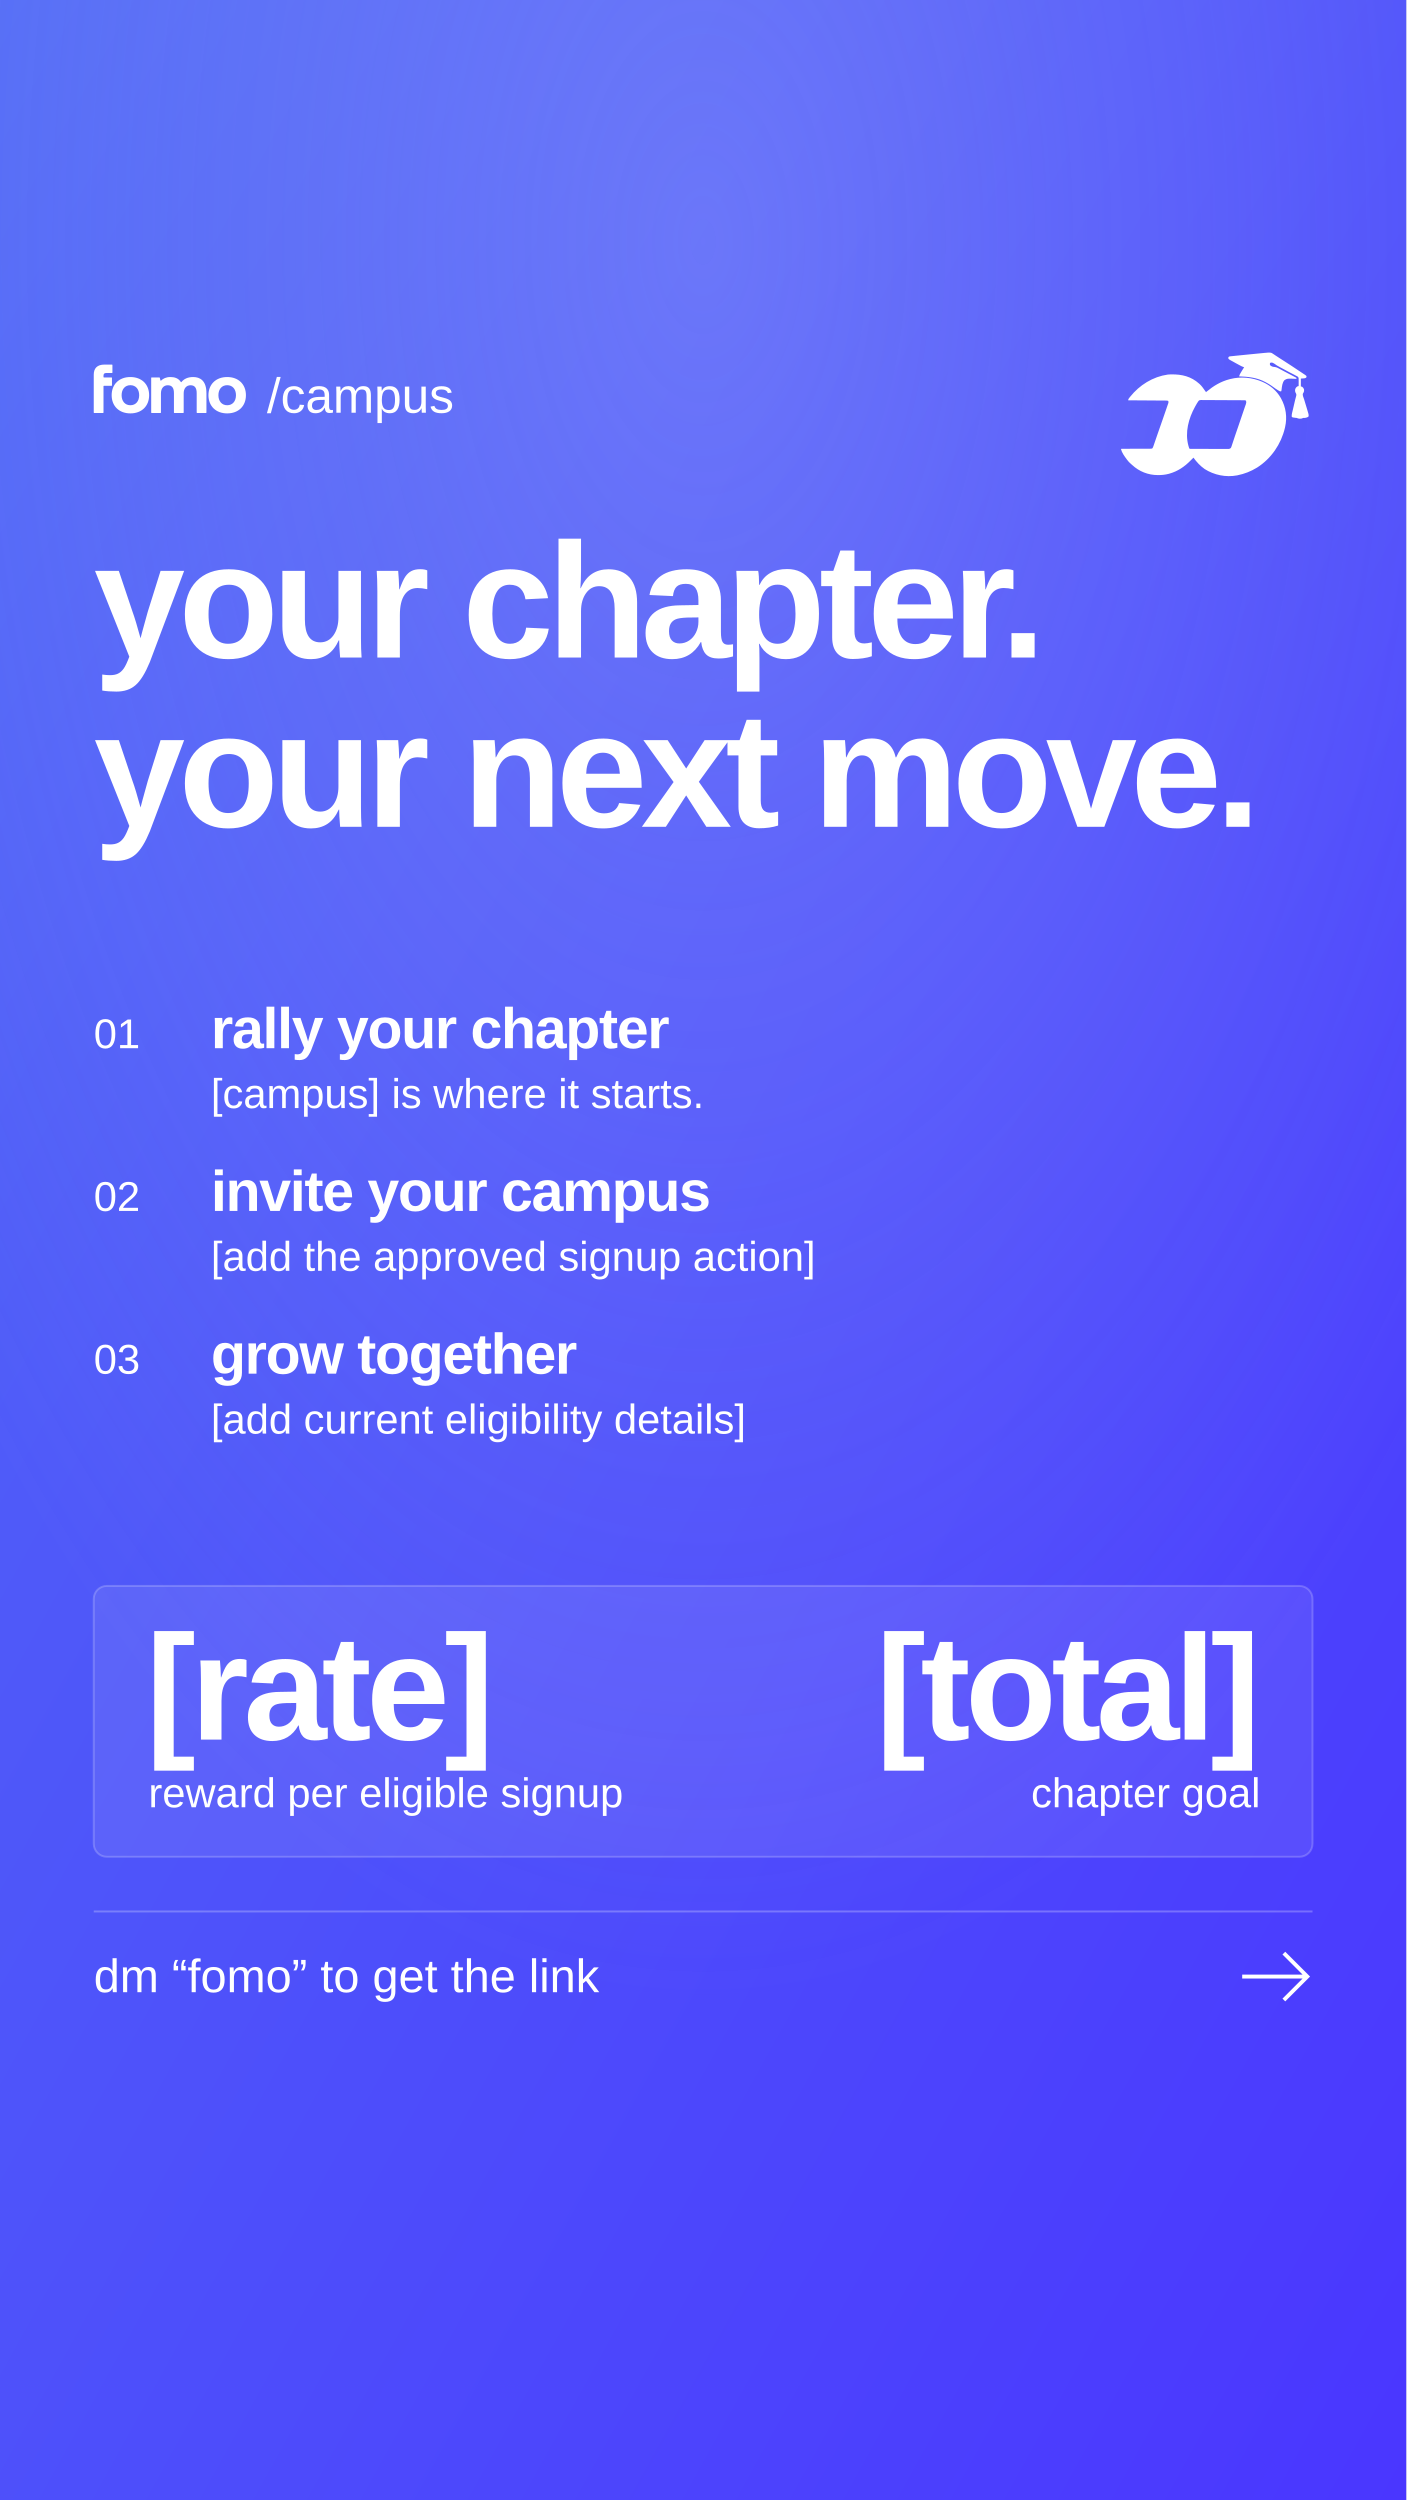
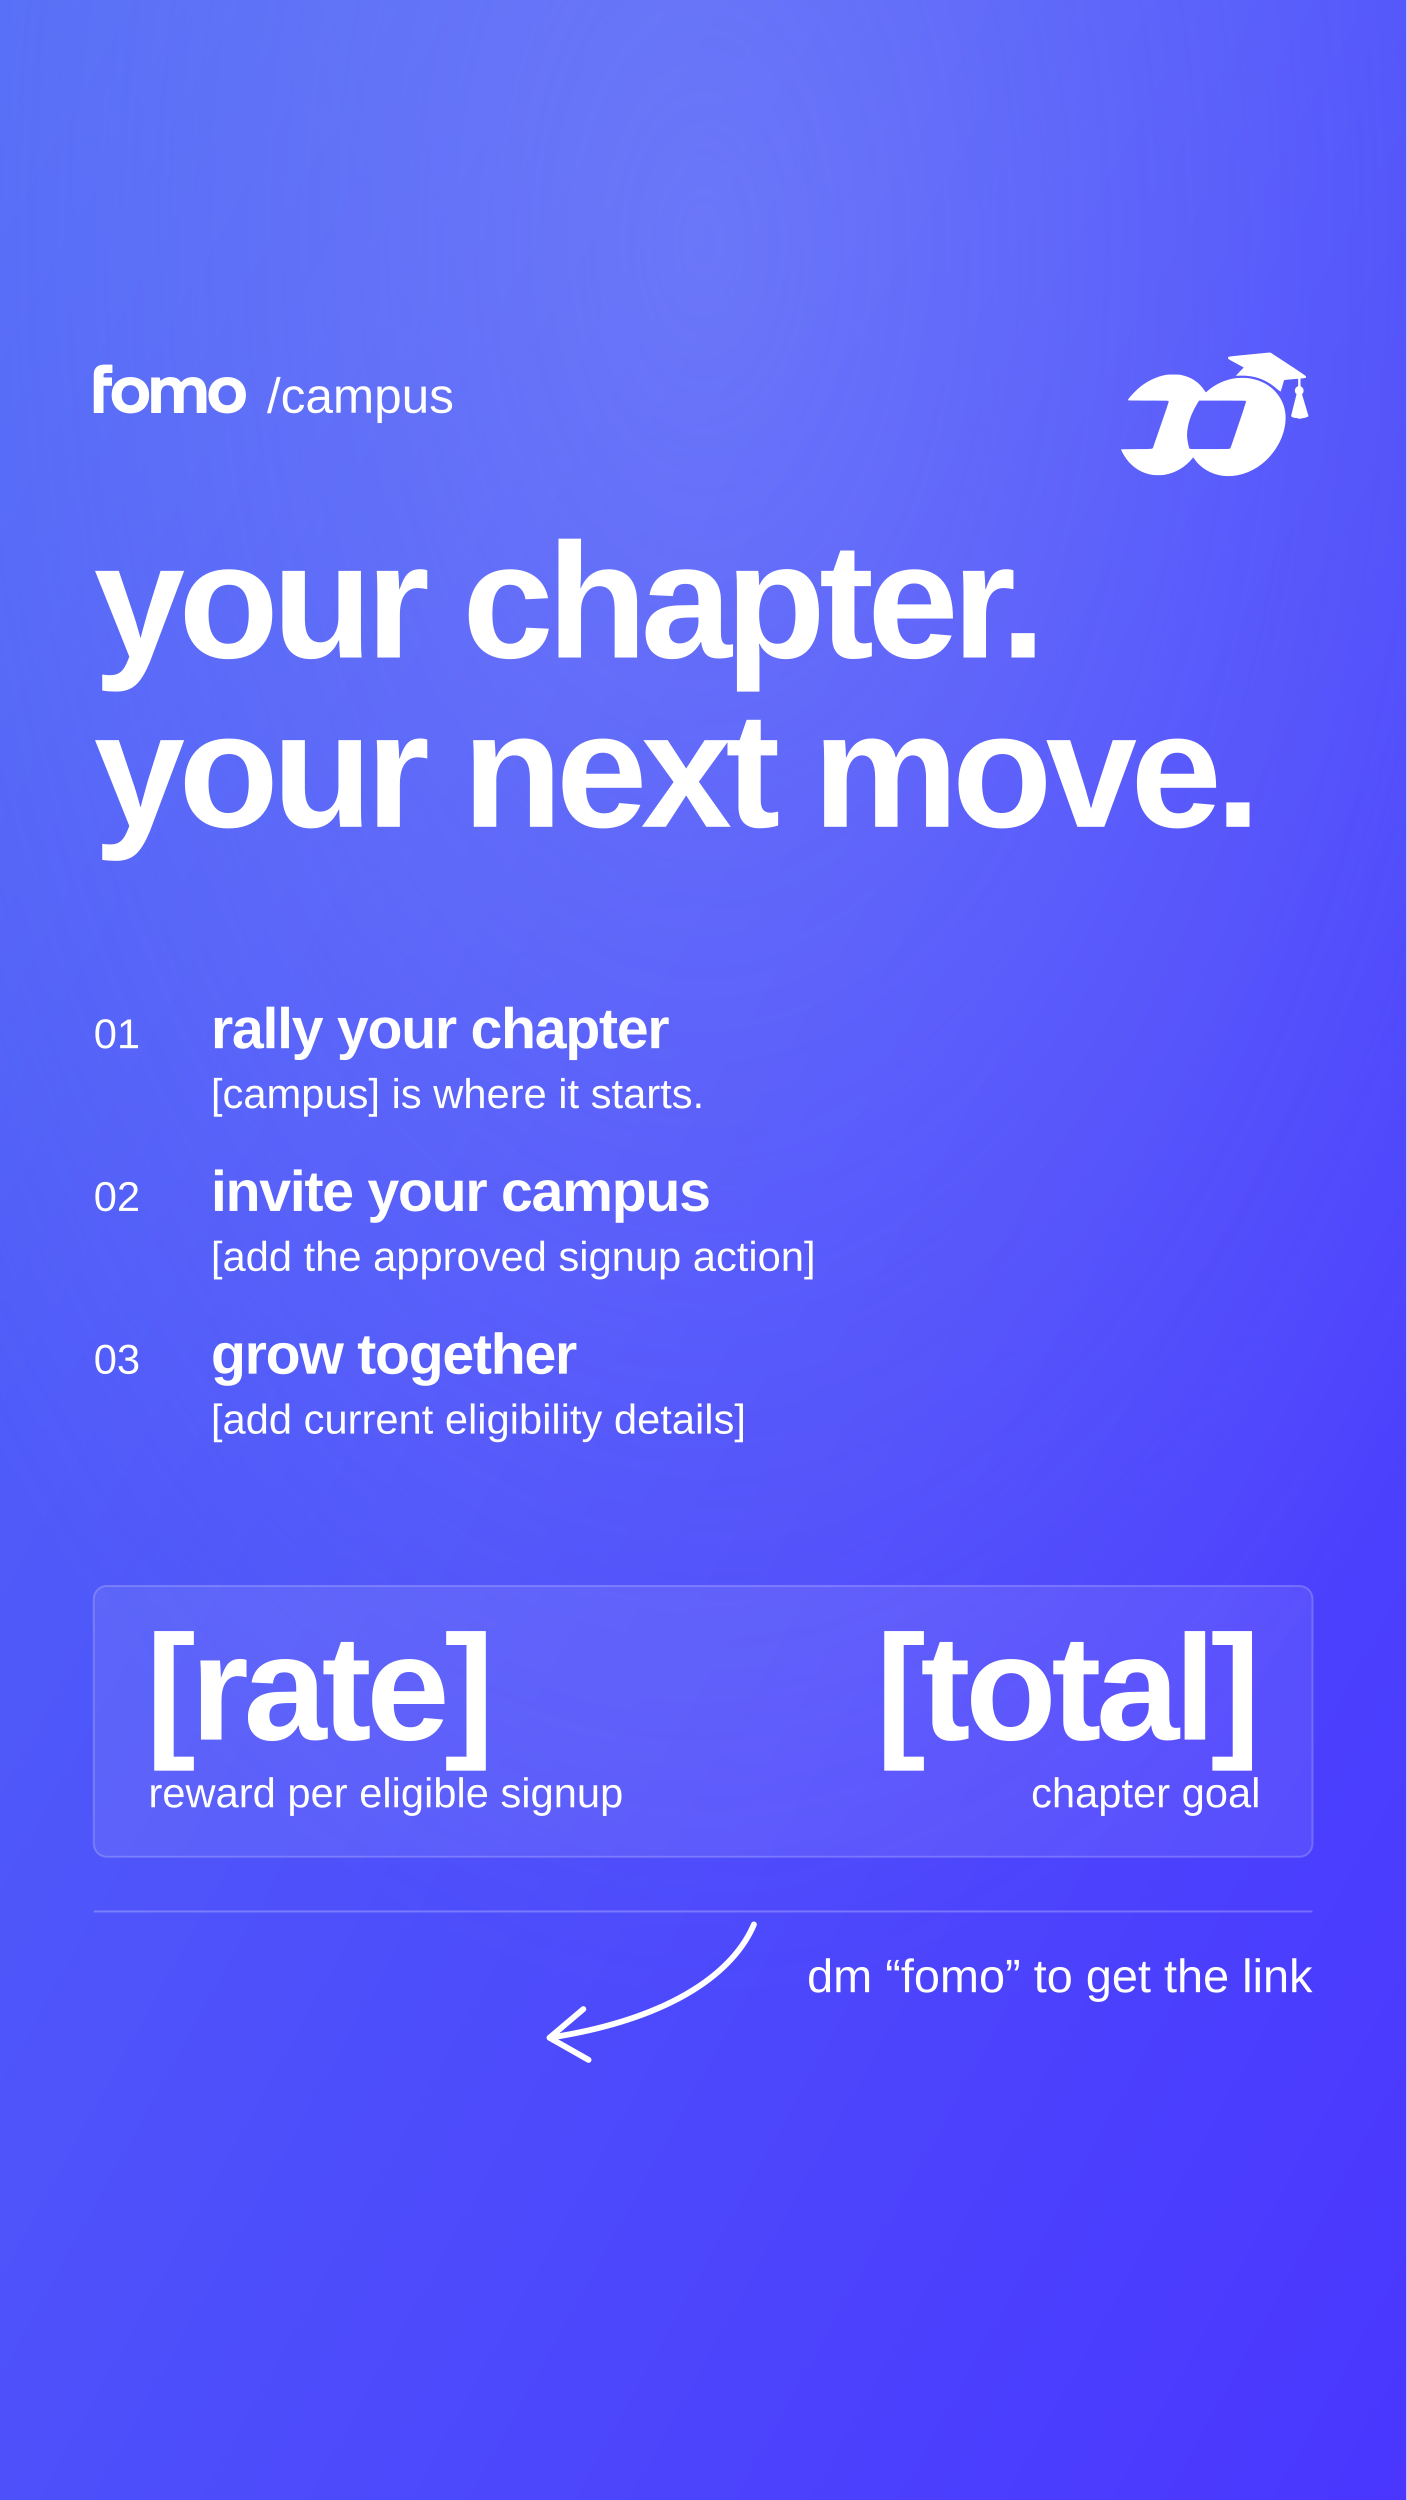
<svg xmlns="http://www.w3.org/2000/svg" xmlns:xlink="http://www.w3.org/1999/xlink" width="1080" height="1920" viewBox="0 0 1080 1920" role="img" aria-labelledby="title description">
  <defs>
    <style>text{font-family:Aeonik,Arial,sans-serif}</style>
    <symbol id="fomo-campus-mark" viewBox="0 0 620 415">
-       <g fill="currentColor" fill-rule="evenodd">
-         <path d="M0 0 C0.381 0.25 0.381 0.25 2.306 1.515 C3.878 2.55 5.442 3.598 6.998 4.657 C9.732 6.515 12.509 8.298 15.292 10.079 C17.399 11.43 19.495 12.796 21.59 14.164 C24.88 16.307 28.187 18.422 31.504 20.523 C49.106 31.686 66.441 43.242 83.757 54.843 C87.17 57.13 90.585 59.413 94.013 61.676 C94.574 62.047 95.136 62.418 95.714 62.8 C97.17 63.763 98.628 64.722 100.087 65.682 C102.25 67.187 102.25 67.187 104.25 69.188 C104.125 71.688 104.125 71.688 103.25 74.188 C99.92 76.466 96.412 76.605 92.5 76.812 C91.469 76.874 91.469 76.874 86.25 77.188 C86.25 85.438 86.25 93.688 86.25 102.188 C87.57 102.517 88.89 102.847 90.25 103.188 C93.186 105.388 95.078 107.671 96.25 111.188 C96.961 116.546 96.293 120.019 93.027 124.352 C90.708 129.829 95.015 138.1 96.688 143.375 C99.934 153.769 103.084 164.192 106.126 174.648 C106.582 176.211 107.043 177.773 107.508 179.334 C108.163 181.539 108.804 183.747 109.441 185.957 C109.64 186.614 109.838 187.272 110.043 187.949 C111.102 191.689 111.539 194.473 110.25 198.188 C104.979 201.712 99.412 202.434 93.25 202.188 C92.944 202.349 92.944 202.349 91.395 203.164 C88.732 204.435 86.752 204.454 83.812 204.438 C82.886 204.443 81.959 204.448 81.004 204.453 C78.072 204.17 75.954 203.315 73.25 202.188 C71.039 201.879 71.039 201.879 68.875 201.75 C59.926 200.789 59.926 200.789 57.25 198.188 C56.676 190.935 59.254 183.051 60.902 176.047 C61.166 174.91 61.428 173.773 61.691 172.635 C62.238 170.271 62.788 167.908 63.343 165.546 C64.049 162.533 64.748 159.518 65.444 156.502 C66.114 153.6 66.79 150.698 67.465 147.797 C67.589 147.259 67.589 147.259 68.219 144.539 C70.17 136.237 70.17 136.237 71.436 132.618 C72.439 129.624 72.221 128.175 71.25 125.188 C70.734 124.259 70.219 123.331 69.688 122.375 C67.648 117.853 67.231 113.939 68.977 109.227 C71.014 105.3 73.119 103.036 77.25 101.188 C77.91 101.188 78.57 101.188 79.25 101.188 C79.33 97.308 79.35 93.434 79.317 89.554 C79.314 88.237 79.327 86.92 79.356 85.603 C79.581 74.805 79.581 74.805 76.586 71.166 C74.22 69.539 71.868 68.365 69.25 67.188 C67.39 66.189 65.532 65.186 63.676 64.18 C62.166 63.406 60.657 62.632 59.143 61.865 C56.393 60.469 53.652 59.054 50.91 57.641 C50.353 57.354 49.796 57.067 49.223 56.772 C41.778 52.927 34.443 48.882 27.102 44.844 C24.172 43.233 21.236 41.643 18.273 40.094 C12.833 37.246 7.855 34.277 3.02 30.48 C-0.601 27.835 -4.037 26.039 -8.625 26.438 C-10.75 27.188 -10.75 27.188 -11.75 28.188 C-12.125 31 -12.125 31 -11.75 34.188 C-7.513 38.673 -2.735 40.104 3.273 40.398 C9.259 41.042 13.924 43.743 19.125 46.625 C20.657 47.45 22.189 48.275 23.722 49.099 C25.262 49.929 26.798 50.767 28.334 51.605 C31.714 53.44 35.119 55.223 38.531 56.998 C41.6 58.598 44.657 60.22 47.714 61.844 C50.058 63.086 52.407 64.318 54.756 65.549 C57.322 66.898 59.879 68.263 62.438 69.625 C62.925 69.879 62.925 69.879 65.395 71.166 C66.289 71.646 67.184 72.126 68.105 72.621 C68.906 73.044 69.707 73.468 70.532 73.904 C71.099 74.328 71.666 74.751 72.25 75.188 C72.25 76.177 72.25 77.168 72.25 78.188 C71.151 78.125 70.052 78.063 68.92 77.999 C43.085 76.883 43.085 76.883 34.25 82.188 C27.439 89.664 26.212 102.172 25.144 111.841 C24.906 113.925 24.906 113.925 24.25 117.188 C21.25 118.188 21.25 118.188 18.527 116.992 C17.406 116.363 16.294 115.718 15.188 115.062 C14.58 114.71 13.972 114.357 13.346 113.994 C8.089 110.861 3.173 107.315 -1.75 103.688 C-9.148 98.237 -16.625 93.466 -24.75 89.188 C-25.316 88.881 -25.883 88.575 -26.466 88.259 C-52.526 74.198 -80.598 71.188 -109.75 70.188 C-108.162 64.183 -104.98 59.26 -101.75 54 C-101.203 53.098 -100.657 52.197 -100.094 51.268 C-95.861 44.3 -95.861 44.3 -93.75 41.188 C-94.612 40.923 -95.473 40.659 -96.361 40.387 C-99.744 39.256 -102.842 37.695 -105.969 35.992 C-106.545 35.683 -107.121 35.375 -107.714 35.056 C-109.562 34.063 -111.406 33.063 -113.25 32.062 C-114.516 31.379 -115.782 30.696 -117.048 30.013 C-123.518 26.517 -129.979 23.004 -136.375 19.375 C-136.646 19.222 -136.646 19.222 -138.018 18.447 C-140.228 17.172 -141.932 16.005 -143.75 14.188 C-144 11.688 -144 11.688 -143.75 9.188 C-141.368 6.806 -140.56 6.841 -137.29 6.505 C-136.35 6.404 -135.41 6.303 -134.442 6.199 C-133.924 6.148 -133.924 6.148 -131.301 5.891 C-130.209 5.776 -129.117 5.662 -127.991 5.545 C-124.98 5.23 -121.968 4.927 -118.955 4.627 C-116.426 4.374 -113.899 4.115 -111.371 3.855 C-103.213 3.02 -95.052 2.208 -86.891 1.4 C-84.737 1.186 -82.584 0.972 -80.43 0.757 C-71.143 -0.17 -61.855 -1.084 -52.566 -1.986 C-50.513 -2.186 -48.46 -2.388 -46.408 -2.591 C-43.148 -2.912 -39.887 -3.226 -36.627 -3.536 C-34.875 -3.703 -33.123 -3.877 -31.372 -4.051 C-8.751 -6.169 -8.751 -6.169 0 0 Z " fill="currentColor" transform="translate(496.75,16.8125)" id="graduation-cap" />
-         <path d="M0 0 C0.334 -0.005 0.334 -0.005 2.026 -0.03 C35.306 -0.419 64.488 6.477 89.801 29.238 C90.184 29.581 90.184 29.581 92.125 31.312 C98.284 37.128 102.994 43.789 107.761 50.741 C109.059 52.61 110.417 54.431 111.801 56.238 C112.456 55.693 113.11 55.148 113.785 54.586 C135.692 36.436 158.906 22.309 186.801 15.238 C187.536 15.044 188.272 14.849 189.029 14.648 C222.008 6.26 258.766 9.745 289.801 23.238 C290.489 23.536 291.178 23.833 291.887 24.14 C315.49 34.578 335.991 51.705 348.801 74.238 C349.161 74.872 349.521 75.506 349.893 76.159 C365.526 104.281 369.958 135.83 362.801 167.238 C362.629 167.999 362.458 168.76 362.281 169.544 C350.348 221.049 318.521 267.61 273.594 295.941 C254.204 307.791 234.057 315.773 211.801 320.238 C211.502 320.298 211.502 320.298 209.992 320.602 C174.894 327.278 137.487 319.563 107.488 300.426 C93.103 290.303 82.155 278.326 71.801 264.238 C68.857 267.165 65.943 270.117 63.051 273.094 C43.793 292.806 22.475 307.371 -4.262 314.988 C-4.609 315.088 -4.609 315.088 -6.369 315.591 C-17.371 318.551 -28.393 319.631 -39.762 319.613 C-40.365 319.613 -40.969 319.612 -41.591 319.612 C-72.15 319.486 -100.351 308.257 -122.715 287.512 C-124.06 286.281 -125.416 285.061 -126.829 283.909 C-131.425 280.147 -135.019 276.047 -138.574 271.301 C-138.854 270.931 -138.854 270.931 -140.267 269.058 C-147.312 259.582 -155.16 248.829 -158.199 237.238 C-157.199 236.238 -157.199 236.238 -155.554 236.114 C-155.195 236.114 -155.195 236.114 -153.379 236.114 C-152.557 236.111 -151.735 236.109 -150.889 236.106 C-149.981 236.108 -149.073 236.11 -148.137 236.112 C-147.662 236.111 -147.662 236.111 -145.255 236.107 C-143.182 236.103 -141.109 236.101 -139.036 236.1 C-134.637 236.097 -130.239 236.075 -125.84 236.055 C-117.64 236.017 -109.441 235.985 -101.241 235.988 C-95.547 235.99 -89.853 235.965 -84.159 235.926 C-81.984 235.915 -79.81 235.914 -77.635 235.922 C-74.596 235.931 -71.559 235.91 -68.52 235.882 C-67.616 235.892 -66.712 235.902 -65.781 235.913 C-63.48 235.874 -61.431 235.795 -59.199 235.238 C-57.222 232.975 -57.222 232.975 -56.199 230.238 C-56.049 229.877 -56.049 229.877 -55.287 228.046 C-55.034 227.307 -54.781 226.568 -54.52 225.807 C-54.225 224.954 -53.929 224.101 -53.625 223.222 C-53.313 222.303 -53.001 221.384 -52.68 220.438 C-52.345 219.467 -52.01 218.496 -51.665 217.495 C-50.567 214.307 -49.477 211.116 -48.387 207.926 C-47.618 205.689 -46.848 203.452 -46.078 201.216 C-45.688 200.085 -45.299 198.955 -44.91 197.824 C-44.717 197.263 -44.523 196.703 -44.324 196.125 C-43.737 194.417 -43.149 192.708 -42.562 191 C-39.445 181.928 -36.273 172.877 -33.085 163.829 C-30.438 156.305 -27.818 148.772 -25.199 141.238 C-25.01 140.693 -25.01 140.693 -24.05 137.935 C-21.733 131.275 -19.426 124.611 -17.137 117.941 C-16.101 114.925 -15.062 111.911 -14.015 108.9 C-12.847 105.543 -11.696 102.18 -10.547 98.816 C-10.192 97.805 -9.838 96.793 -9.473 95.751 C-9.315 95.284 -9.315 95.284 -8.516 92.923 C-8.236 92.111 -7.956 91.299 -7.668 90.462 C-7.144 87.979 -7.261 86.586 -8.199 84.238 C-10.694 82.991 -12.393 83.1 -15.185 83.08 C-16.24 83.07 -17.294 83.06 -18.381 83.05 C-19.554 83.044 -20.727 83.039 -21.901 83.033 C-23.133 83.023 -24.364 83.013 -25.596 83.003 C-28.945 82.976 -32.294 82.955 -35.643 82.935 C-39.141 82.913 -42.639 82.886 -46.137 82.859 C-52.764 82.809 -59.39 82.764 -66.016 82.721 C-73.559 82.672 -81.102 82.617 -88.645 82.561 C-104.163 82.447 -119.681 82.341 -135.199 82.238 C-135.199 78.256 -133.316 76.355 -130.949 73.363 C-130.725 73.077 -130.725 73.077 -129.591 71.629 C-99.67 33.987 -57.047 7.132 -9.063 0.45 C-6.043 0.107 -3.037 0.037 0 0 Z M85.796 87.473 C85.467 88.055 85.139 88.638 84.801 89.238 C84.204 90.127 83.608 91.016 82.993 91.931 C81.328 94.816 79.668 97.702 78.051 100.613 C77.748 101.154 77.446 101.696 77.135 102.253 C56.446 139.508 44.401 184.136 55.855 226.273 C58.318 234.756 58.318 234.756 59.801 236.238 C61.436 236.341 63.077 236.373 64.716 236.379 C65.248 236.382 65.248 236.382 67.94 236.396 C69.13 236.397 70.319 236.398 71.509 236.399 C72.754 236.404 73.999 236.409 75.244 236.414 C78.634 236.428 82.025 236.434 85.415 236.438 C87.533 236.441 89.65 236.446 91.767 236.45 C98.388 236.464 105.009 236.473 111.629 236.477 C119.278 236.482 126.927 236.499 134.576 236.528 C140.483 236.55 146.39 236.56 152.298 236.561 C155.828 236.562 159.358 236.568 162.889 236.586 C166.21 236.602 169.532 236.605 172.854 236.596 C174.073 236.595 175.292 236.599 176.511 236.609 C178.175 236.622 179.84 236.614 181.505 236.606 C181.971 236.607 181.971 236.607 184.328 236.61 C187.274 236.167 188.63 235.243 190.801 233.238 C191.826 231.269 191.826 231.269 192.577 228.99 C192.87 228.127 193.162 227.263 193.463 226.373 C193.766 225.431 194.07 224.49 194.383 223.52 C194.714 222.531 195.045 221.542 195.385 220.524 C196.286 217.828 197.174 215.128 198.058 212.427 C198.991 209.588 199.939 206.754 200.887 203.919 C201.273 202.767 201.658 201.614 202.044 200.462 C202.235 199.888 202.427 199.315 202.624 198.725 C203.21 196.972 203.793 195.219 204.377 193.465 C207.713 183.444 211.177 173.469 214.683 163.506 C220.927 145.762 227.018 127.969 232.861 110.088 C233.957 106.744 235.087 103.418 236.28 100.107 C236.399 99.771 236.399 99.771 237.001 98.067 C237.451 96.798 237.911 95.532 238.385 94.271 C239.795 90.248 239.98 87.345 238.801 83.238 C236.124 81.9 234.056 82.094 231.058 82.071 C230.464 82.065 229.871 82.059 229.259 82.053 C227.261 82.035 225.264 82.024 223.267 82.014 C221.838 82.002 220.409 81.991 218.98 81.979 C214.279 81.943 209.579 81.917 204.879 81.895 C204.079 81.891 203.28 81.887 202.456 81.883 C194.917 81.846 187.378 81.815 179.839 81.793 C170.194 81.766 160.549 81.715 150.904 81.633 C144.124 81.577 137.344 81.548 130.563 81.539 C126.512 81.533 122.463 81.515 118.413 81.468 C114.601 81.424 110.79 81.413 106.977 81.428 C105.58 81.428 104.183 81.416 102.786 81.39 C90.014 81.172 90.014 81.172 85.796 87.473 Z " fill="currentColor" transform="translate(170.1992,80.76172)" id="fomo-eyes" />
+       <g fill="currentColor" fill-rule="evenodd" transform="translate(-240.190 -291.993) scale(0.815589)">
+         <path d="M704.000,851.489 C659.298,845.350 618.849,821.276 595.279,786.779 L590.531,779.831 L586.540,784.665 C558.138,819.063 520.232,841.118 477.500,848.109 C467.438,849.755 440.897,849.775 431.000,848.144 C390.066,841.399 356.287,820.720 330.727,786.759 C320.650,773.369 307.823,749.353 310.282,748.480 C310.952,748.242 338.147,747.924 370.715,747.774 C437.969,747.463 431.842,748.359 435.217,738.339 C436.299,735.128 440.265,723.725 444.030,713.000 C452.124,689.943 474.687,624.651 486.579,589.869 C491.210,576.322 495.000,564.542 495.000,563.691 C495.000,562.839 494.293,561.436 493.429,560.571 C492.027,559.170 483.541,559.000 415.051,559.000 C348.565,559.000 338.080,558.802 337.020,557.524 C336.010,556.307 336.975,554.517 342.549,547.274 C351.040,536.242 375.944,511.356 386.500,503.355 C415.124,481.659 446.747,466.787 479.000,459.852 C488.127,457.890 492.509,457.588 512.500,457.547 C533.032,457.505 536.614,457.749 545.881,459.824 C584.401,468.449 613.143,487.752 633.619,518.750 C636.617,523.288 639.264,527.000 639.501,527.000 C639.739,527.000 642.144,525.037 644.846,522.637 C674.311,496.467 711.276,478.895 750.500,472.411 C763.328,470.290 794.041,469.982 806.500,471.849 C856.836,479.392 895.899,501.942 921.968,538.507 C954.832,584.602 958.909,641.335 933.881,704.280 C919.198,741.207 891.383,778.611 859.500,804.302 C813.865,841.075 756.010,858.632 704.000,851.489 Z M733.852,745.500 C734.901,744.400 737.568,738.100 739.778,731.500 C741.988,724.900 748.839,704.875 755.003,687.000 C774.125,631.539 796.000,565.624 796.000,563.462 C796.000,562.328 795.460,560.860 794.800,560.200 C793.884,559.284 772.221,559.000 703.396,559.000 L613.193,559.000 L607.900,567.250 C600.996,578.011 590.163,598.929 584.528,612.379 C570.986,644.701 564.625,678.053 567.010,704.228 C568.643,722.141 573.768,744.378 576.815,746.768 C578.095,747.772 594.392,747.980 655.188,747.768 C730.463,747.505 731.982,747.461 733.852,745.500 Z M998.299,628.894 C996.539,628.385 994.824,627.524 994.489,626.982 C994.146,626.428 992.190,626.266 990.022,626.612 C987.410,627.030 985.121,626.708 982.929,625.615 C981.149,624.727 978.923,624.000 977.981,624.000 C975.197,624.000 970.787,619.991 971.523,618.130 C971.877,617.233 975.979,600.548 980.638,581.052 C985.297,561.556 989.956,543.106 990.991,540.052 L992.872,534.500 L990.500,532.000 C982.248,523.304 985.952,507.770 997.250,503.694 C998.807,503.132 999.000,501.464 999.000,488.531 C999.000,480.539 998.672,474.000 998.272,474.000 C995.946,474.000 949.957,478.091 947.317,478.533 C943.666,479.144 944.526,477.033 936.947,504.000 C934.088,514.175 931.444,522.838 931.072,523.252 C930.186,524.238 922.689,519.440 916.433,513.885 C885.904,486.771 853.740,470.988 815.991,464.599 C802.027,462.235 782.154,461.195 768.545,462.114 C761.969,462.559 756.404,462.737 756.178,462.511 C755.952,462.285 762.816,454.929 771.432,446.164 L787.096,430.229 L769.798,420.922 C739.352,404.542 727.553,397.893 726.782,396.682 C725.220,394.225 725.982,390.057 728.250,388.655 C729.634,387.800 738.967,386.442 752.500,385.127 C764.600,383.951 796.325,380.774 823.000,378.067 C849.675,375.360 875.775,372.844 881.000,372.477 L890.500,371.808 L909.000,383.723 C968.284,421.904 1027.749,461.663 1028.963,463.931 C1030.330,466.486 1029.516,469.662 1027.182,470.880 C1026.257,471.362 1021.562,472.077 1016.750,472.468 L1008.000,473.180 L1008.000,488.590 C1008.000,499.093 1008.349,504.000 1009.096,504.000 C1011.343,504.000 1016.111,508.296 1018.023,512.044 C1020.213,516.339 1020.635,523.898 1018.875,527.316 C1018.256,528.517 1016.830,530.510 1015.706,531.745 C1013.883,533.746 1013.790,534.397 1014.850,537.745 C1015.504,539.810 1021.252,559.030 1027.624,580.456 L1039.210,619.412 L1036.994,621.206 C1035.775,622.193 1033.954,623.000 1032.946,623.000 C1031.939,623.000 1029.564,623.915 1027.670,625.032 C1025.599,626.254 1022.684,627.005 1020.362,626.915 C1018.238,626.833 1014.700,627.473 1012.500,628.339 C1008.042,630.092 1003.110,630.285 998.299,628.894 Z" />
      </g>
    </symbol>
    <symbol id="fomo-wordmark" viewBox="0 0 352 113">
      <path d="M0.003 23.325C0.003 8.468 7.991 0 24.923 0H42.105C42.675 0 43.134 0.46 43.134 1.029V18.462C43.134 19.031 42.675 19.49 42.105 19.49H28.757C24.443 19.49 22.526 21.408 22.526 25.561V28.685C22.526 29.255 22.985 29.714 23.555 29.714H41.076C41.646 29.714 42.105 30.174 42.105 30.743V48.014C42.105 48.584 41.646 49.043 41.076 49.043H23.555C22.985 49.043 22.526 49.503 22.526 50.072V110.797C22.526 111.366 22.066 111.826 21.497 111.826H1.029C0.46 111.826 0 111.366 0 110.797V23.325H0.003Z" fill="currentColor" />
      <path d="M41.381 70.769C41.381 45.528 58.636 28.757 84.673 28.757C110.711 28.757 127.965 45.531 127.965 70.769C127.965 96.008 110.711 112.782 84.673 112.782C58.636 112.782 41.381 96.008 41.381 70.769ZM104.959 70.769C104.959 57.192 97.291 47.606 84.67 47.606C72.049 47.606 64.384 57.192 64.384 70.769C64.384 84.347 72.052 93.933 84.67 93.933C97.287 93.933 104.959 84.347 104.959 70.769Z" fill="currentColor" />
      <path d="M260.369 65.978V110.796C260.369 111.366 259.909 111.825 259.34 111.825H238.872C238.302 111.825 237.843 111.366 237.843 110.796V65.817C237.843 53.995 233.371 47.767 223.785 47.767C214.199 47.767 207.491 54.794 207.81 67.415V110.796C207.81 111.366 207.35 111.825 206.781 111.825H186.313C185.744 111.825 185.284 111.366 185.284 110.796V65.817C185.284 53.995 180.812 47.767 171.065 47.767C161.318 47.767 155.251 55.117 155.251 66.616V110.796C155.251 111.366 154.792 111.825 154.222 111.825H133.754C133.185 111.825 132.725 111.366 132.725 110.796V30.746C132.725 30.177 133.185 29.717 133.754 29.717H151.571C152.044 29.717 152.456 30.039 152.569 30.495L154.088 36.58C154.246 37.211 155.028 37.447 155.501 37.002C160.183 32.615 166.476 28.757 177.451 28.757C186.961 28.757 195.882 31.703 201.246 40.284C201.565 40.791 202.281 40.836 202.652 40.362C208.307 33.136 217.317 28.757 229.687 28.757C245.662 28.757 260.358 37.063 260.358 65.978H260.369Z" fill="currentColor" />
      <path d="M265.029 70.769C265.029 45.528 282.284 28.757 308.321 28.757C334.359 28.757 351.613 45.531 351.613 70.769C351.613 96.008 334.359 112.782 308.321 112.782C282.284 112.782 265.029 96.008 265.029 70.769ZM328.607 70.769C328.607 57.192 320.939 47.606 308.318 47.606C295.697 47.606 288.032 57.192 288.032 70.769C288.032 84.347 295.7 93.933 308.318 93.933C320.935 93.933 328.607 84.347 328.607 70.769Z" fill="currentColor" />
    </symbol>
    <linearGradient id="field" x1="0" y1="0" x2="1" y2="1">
      <stop stop-color="#516AF6" />
      <stop offset="1" stop-color="#4A36FF" />
    </linearGradient>
    <radialGradient id="glow" cx="0.5" cy="0.1" r="0.7">
      <stop stop-color="#ACB8F9" stop-opacity="0.3" />
      <stop offset="1" stop-color="#ACB8F9" stop-opacity="0" />
    </radialGradient>
  </defs>
  <g id="background">
    <rect width="1080" height="1920" fill="url(#field)" />
    <rect width="1080" height="1920" fill="url(#glow)" />
  </g>
  <g id="brand" color="#FFFFFF">
    <use href="#fomo-wordmark" xlink:href="#fomo-wordmark" x="72" y="280" width="117" height="37.560" />
    <text x="205" y="317" font-size="38" fill="#FFFFFF" font-weight="500">/campus</text>
    <use href="#fomo-campus-mark" xlink:href="#fomo-campus-mark" x="858" y="268" width="150" height="100.403" />
  </g>
  <g id="editable-invitation-headline">
    <text x="72" y="505" font-size="126" fill="#FFFFFF" font-weight="700" letter-spacing="-5">your chapter.</text>
    <text x="72" y="635" font-size="126" fill="#FFFFFF" font-weight="700" letter-spacing="-5">your next move.</text>
  </g>
  <g id="editable-three-steps">
    <g id="step-1">
      <text x="72" y="805" font-size="32" fill="#FFFFFF" font-weight="500">01</text>
      <text x="162" y="805" font-size="44" fill="#FFFFFF" font-weight="700" letter-spacing="-1">rally your chapter</text>
      <text x="162" y="851" font-size="32" fill="#FFFFFF" font-weight="400">[campus] is where it starts.</text>
    </g>
    <g id="step-2">
      <text x="72" y="930" font-size="32" fill="#FFFFFF" font-weight="500">02</text>
      <text x="162" y="930" font-size="44" fill="#FFFFFF" font-weight="700" letter-spacing="-1">invite your campus</text>
      <text x="162" y="976" font-size="32" fill="#FFFFFF" font-weight="400">[add the approved signup action]</text>
    </g>
    <g id="step-3">
      <text x="72" y="1055" font-size="32" fill="#FFFFFF" font-weight="500">03</text>
      <text x="162" y="1055" font-size="44" fill="#FFFFFF" font-weight="700" letter-spacing="-1">grow together</text>
      <text x="162" y="1101" font-size="32" fill="#FFFFFF" font-weight="400">[add current eligibility details]</text>
    </g>
  </g>
  <g id="editable-approved-offer">
    <rect id="reward-panel" x="72" y="1218" width="936" height="208" rx="10" fill="#FFFFFF" fill-opacity="0.08" stroke="#FFFFFF" stroke-opacity=".2" stroke-width="1.5" />
    <text x="112" y="1336" font-size="115" fill="#FFFFFF" font-weight="700" letter-spacing="-4">[rate]</text>
    <text x="968" y="1336" font-size="115" fill="#FFFFFF" font-weight="700" text-anchor="end" letter-spacing="-4">[total]</text>
    <text x="114" y="1388" font-size="32" fill="#FFFFFF" font-weight="400">reward per eligible signup</text>
    <text x="968" y="1388" font-size="32" fill="#FFFFFF" font-weight="400" text-anchor="end">chapter goal</text>
  </g>
  <g id="editable-call-to-action">
    <path d="M72 1468 H1008" fill="none" stroke="#FFFFFF" stroke-opacity=".25" stroke-width="1.5" />
-     <text x="72" y="1530" font-size="36" fill="#FFFFFF" font-weight="500">dm “fomo” to get the link</text>
-     <path d="M954 1518 H1004 M986 1500 L1004 1518 L986 1536" fill="none" stroke="#FFFFFF" stroke-width="3" />
+     <text x="1008" y="1530" font-size="36" fill="#FFFFFF" font-weight="500" text-anchor="end">dm “fomo” to get the link</text>
+     <path id="cta-arrow" d="M157 0C142.5 34.5 97.5 72 0 87M26 65L0 87L30 104" transform="translate(422 1478)" fill="none" stroke="#FFFFFF" stroke-width="4.5" stroke-linecap="round" stroke-linejoin="round" />
  </g>
</svg>
